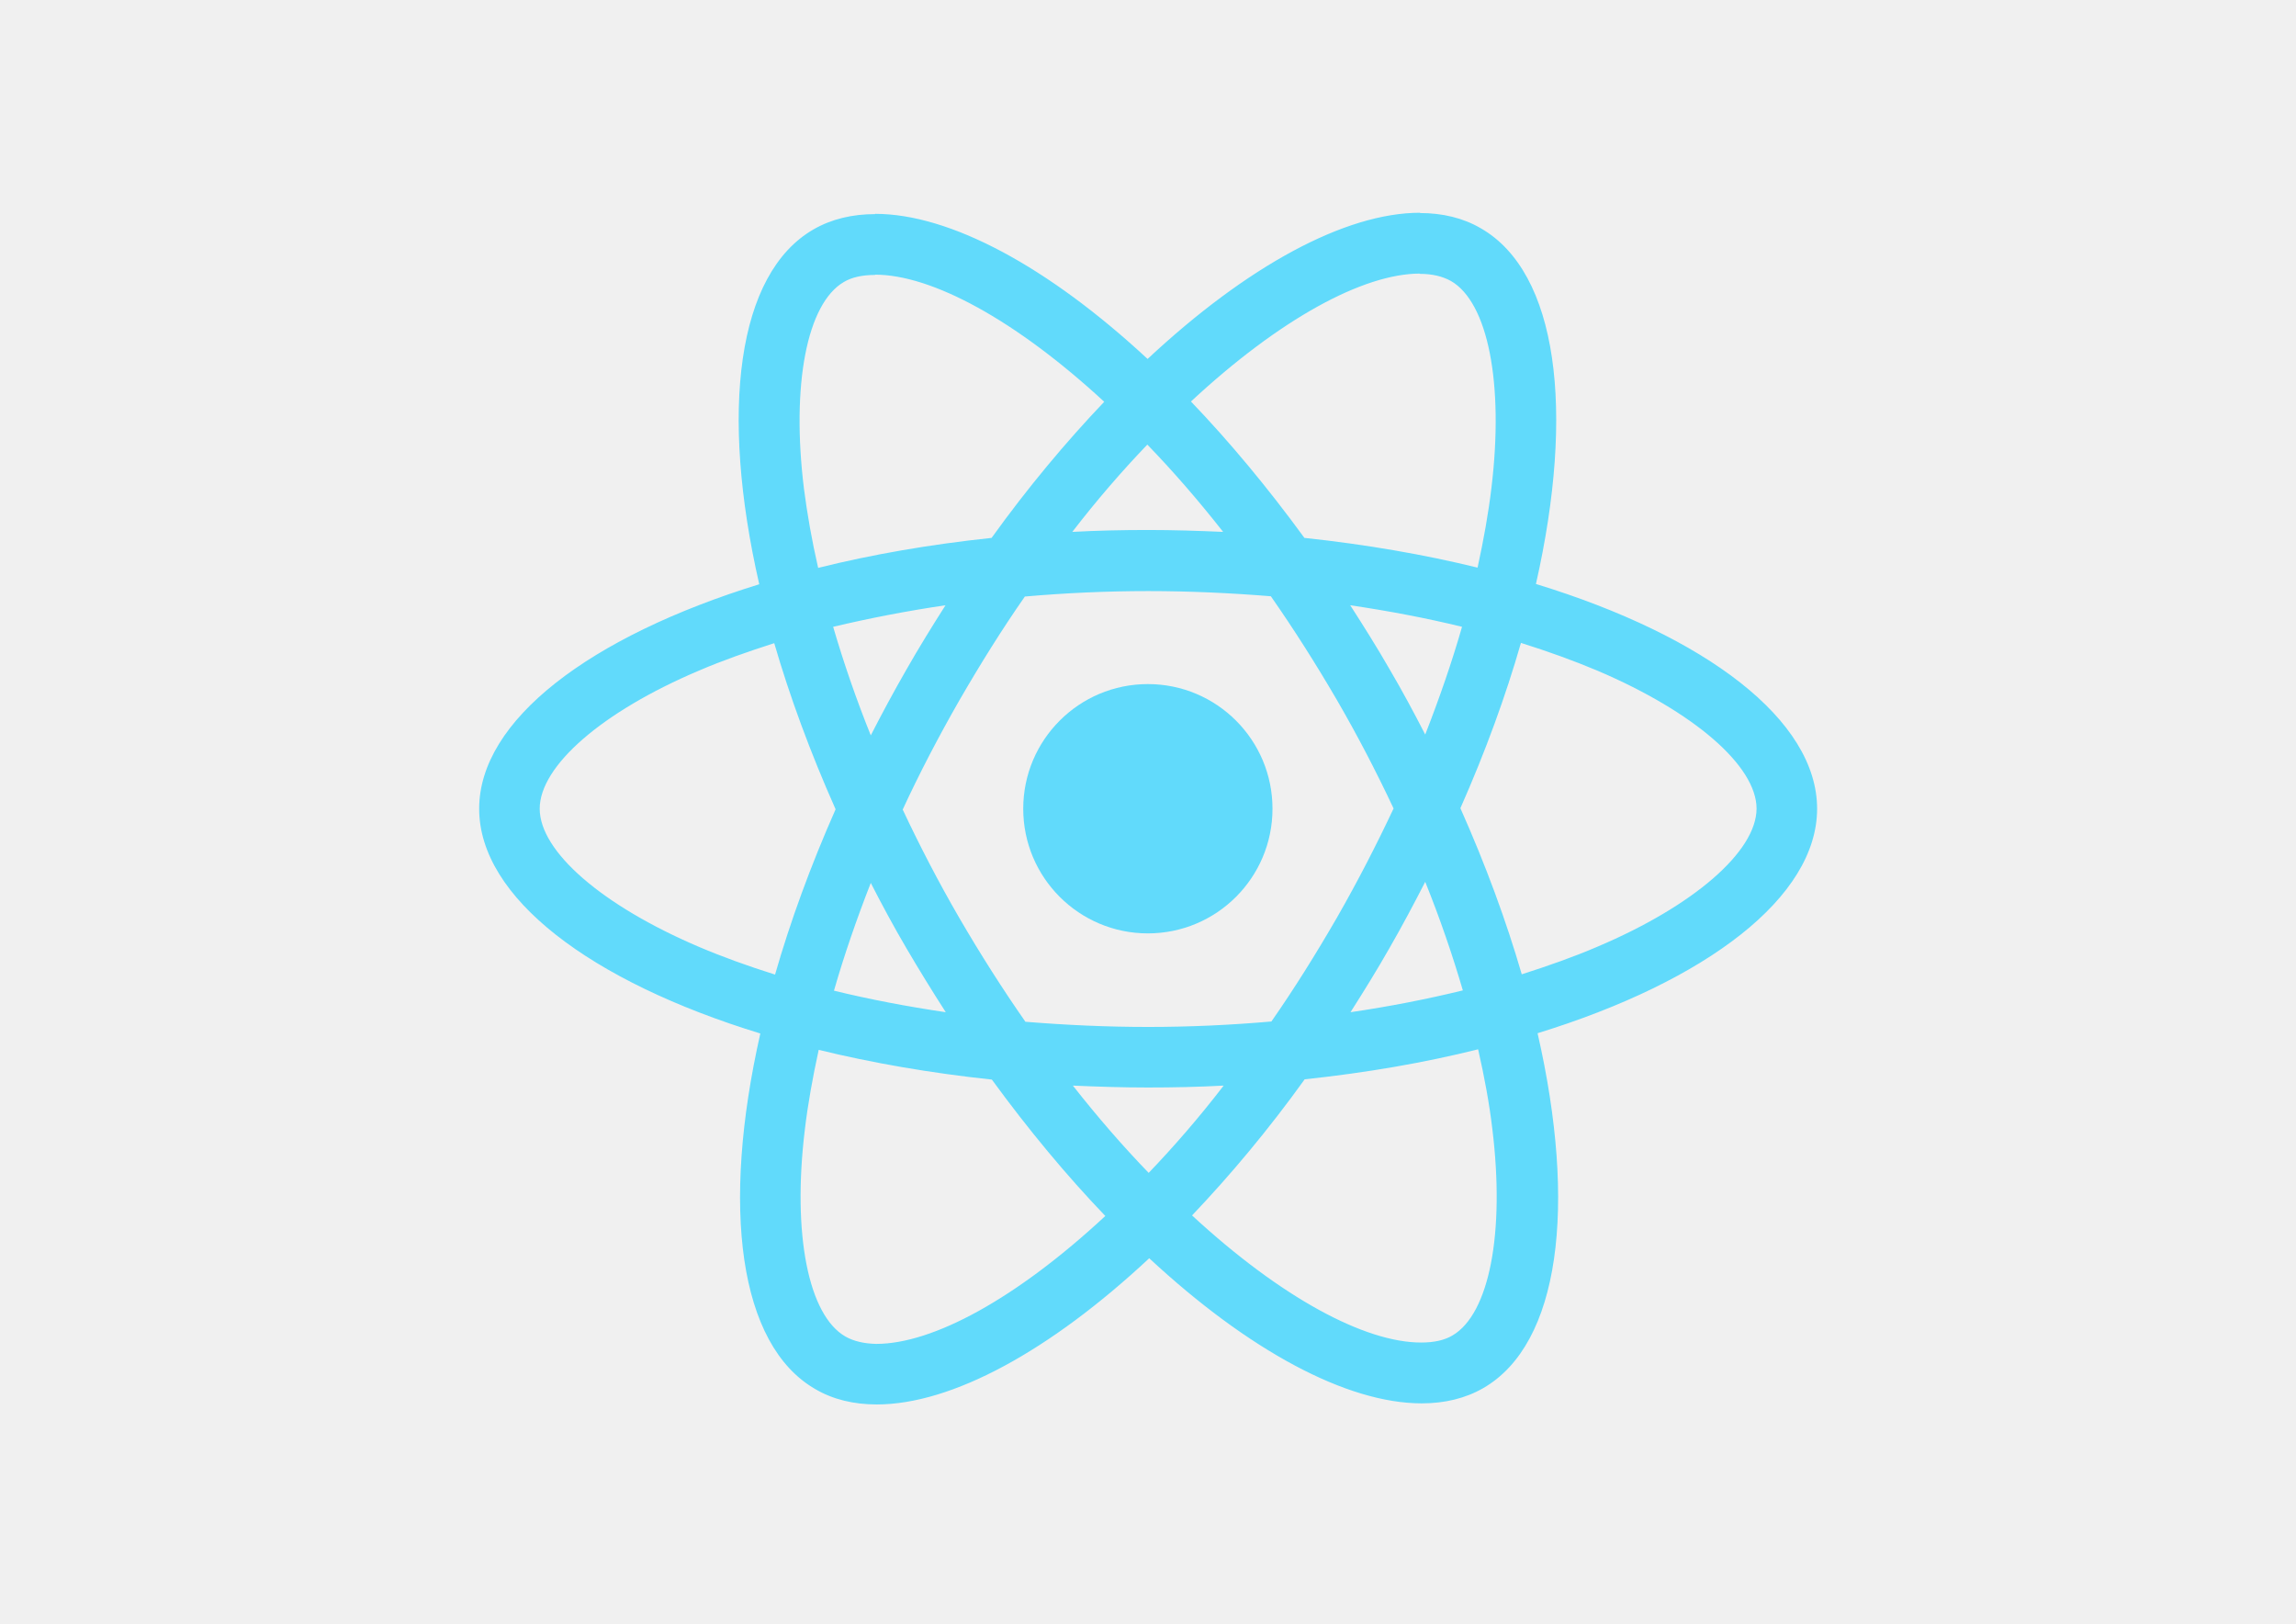
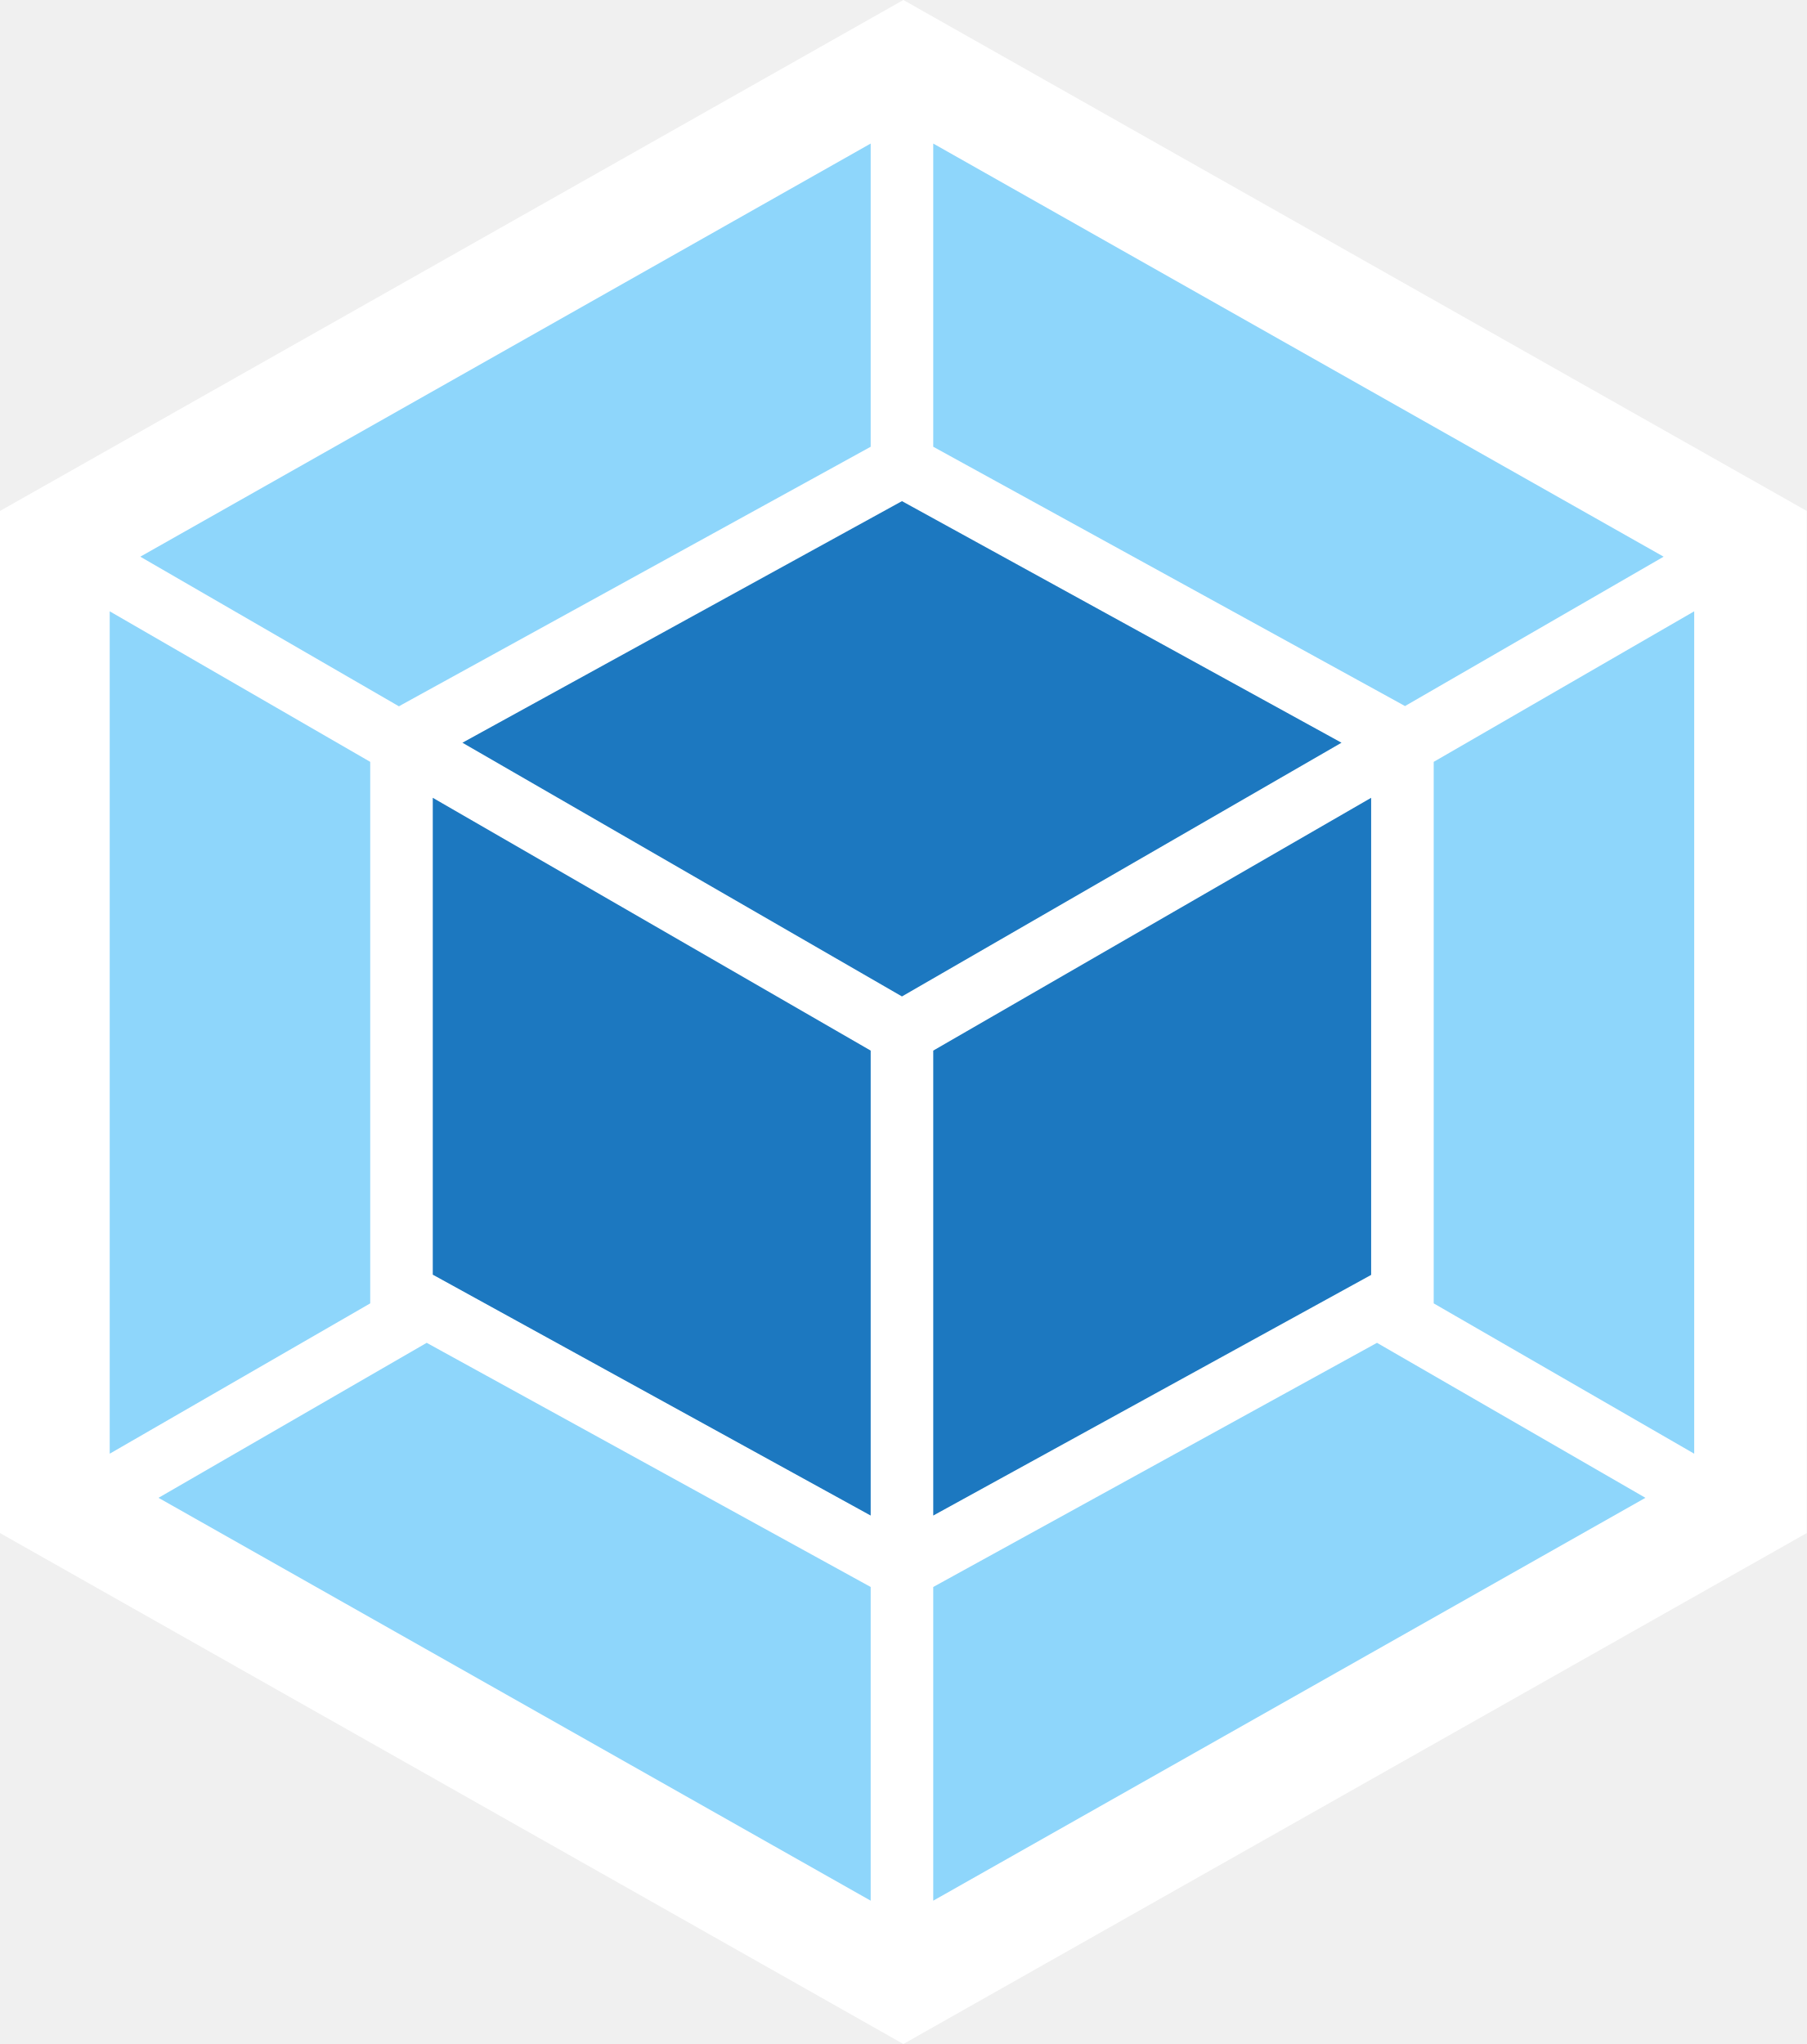
- <svg xmlns="http://www.w3.org/2000/svg" viewBox="0 0 841.9 595.3">
-   <g fill="#61DAFB">
-     <path d="M666.3 296.5c0-32.5-40.7-63.3-103.1-82.4 14.4-63.6 8-114.2-20.2-130.4-6.5-3.8-14.1-5.6-22.4-5.6v22.3c4.6 0 8.3.9 11.4 2.6 13.6 7.8 19.5 37.5 14.9 75.7-1.1 9.4-2.9 19.3-5.1 29.4-19.6-4.8-41-8.5-63.5-10.9-13.5-18.5-27.5-35.3-41.6-50 32.6-30.3 63.2-46.9 84-46.9V78c-27.5 0-63.5 19.6-99.9 53.6-36.4-33.8-72.4-53.2-99.9-53.2v22.3c20.7 0 51.4 16.5 84 46.6-14 14.7-28 31.4-41.3 49.9-22.6 2.4-44 6.1-63.6 11-2.3-10-4-19.7-5.2-29-4.7-38.2 1.1-67.9 14.6-75.8 3-1.8 6.9-2.6 11.5-2.6V78.5c-8.4 0-16 1.8-22.6 5.6-28.1 16.2-34.4 66.7-19.9 130.1-62.2 19.2-102.7 49.9-102.7 82.3 0 32.5 40.7 63.3 103.1 82.4-14.4 63.6-8 114.2 20.2 130.4 6.5 3.8 14.1 5.6 22.5 5.6 27.5 0 63.5-19.6 99.9-53.6 36.4 33.8 72.4 53.2 99.9 53.2 8.4 0 16-1.8 22.6-5.6 28.1-16.2 34.4-66.7 19.9-130.1 62-19.1 102.5-49.9 102.5-82.3zm-130.2-66.7c-3.7 12.9-8.3 26.2-13.5 39.5-4.1-8-8.4-16-13.1-24-4.6-8-9.5-15.8-14.4-23.4 14.2 2.1 27.9 4.7 41 7.9zm-45.8 106.5c-7.8 13.5-15.8 26.3-24.1 38.2-14.9 1.3-30 2-45.2 2-15.1 0-30.2-.7-45-1.9-8.3-11.9-16.4-24.6-24.2-38-7.6-13.1-14.5-26.4-20.8-39.8 6.2-13.4 13.2-26.8 20.7-39.9 7.8-13.5 15.8-26.3 24.1-38.2 14.9-1.3 30-2 45.2-2 15.1 0 30.2.7 45 1.9 8.3 11.9 16.4 24.6 24.2 38 7.6 13.1 14.5 26.4 20.8 39.8-6.3 13.4-13.2 26.8-20.7 39.9zm32.3-13c5.4 13.4 10 26.8 13.8 39.8-13.1 3.2-26.9 5.9-41.2 8 4.9-7.7 9.8-15.6 14.4-23.7 4.6-8 8.9-16.1 13-24.1zM421.2 430c-9.3-9.6-18.6-20.3-27.8-32 9 .4 18.2.7 27.5.7 9.4 0 18.7-.2 27.8-.7-9 11.7-18.3 22.4-27.5 32zm-74.4-58.9c-14.2-2.1-27.9-4.7-41-7.9 3.7-12.9 8.3-26.2 13.5-39.5 4.1 8 8.4 16 13.1 24 4.7 8 9.5 15.8 14.4 23.4zM420.7 163c9.3 9.6 18.6 20.3 27.8 32-9-.4-18.2-.7-27.5-.7-9.4 0-18.7.2-27.8.7 9-11.7 18.3-22.4 27.5-32zm-74 58.9c-4.9 7.7-9.8 15.6-14.4 23.7-4.6 8-8.9 16-13 24-5.4-13.4-10-26.8-13.8-39.8 13.1-3.1 26.9-5.8 41.2-7.9zm-90.5 125.2c-35.4-15.1-58.3-34.9-58.3-50.6 0-15.7 22.9-35.6 58.3-50.6 8.6-3.7 18-7 27.7-10.1 5.7 19.6 13.2 40 22.5 60.9-9.2 20.8-16.6 41.1-22.2 60.6-9.9-3.1-19.3-6.5-28-10.2zM310 490c-13.6-7.8-19.5-37.5-14.9-75.7 1.1-9.4 2.9-19.3 5.1-29.4 19.6 4.8 41 8.5 63.5 10.9 13.5 18.5 27.5 35.3 41.6 50-32.6 30.3-63.2 46.9-84 46.9-4.5-.1-8.3-1-11.3-2.7zm237.2-76.2c4.7 38.2-1.1 67.9-14.6 75.8-3 1.8-6.9 2.6-11.5 2.6-20.7 0-51.4-16.5-84-46.6 14-14.7 28-31.4 41.3-49.9 22.6-2.4 44-6.1 63.6-11 2.3 10.1 4.1 19.8 5.2 29.1zm38.5-66.7c-8.6 3.7-18 7-27.7 10.1-5.7-19.6-13.2-40-22.5-60.9 9.2-20.8 16.6-41.1 22.2-60.6 9.9 3.1 19.3 6.5 28.1 10.2 35.4 15.1 58.3 34.9 58.3 50.6-.1 15.7-23 35.6-58.4 50.6zM320.8 78.4z" />
-     <circle cx="420.9" cy="296.5" r="45.7" />
-     <path d="M520.5 78.1z" />
-   </g>
+ <svg xmlns="http://www.w3.org/2000/svg" viewBox="0 0 774 875.7">
+   <path fill="#FFF" d="M387 0l387 218.9v437.9L387 875.7 0 656.8V218.9z" />
+   <path fill="#8ed6fb" d="M704.9 641.7L399.8 814.3V679.9l190.1-104.6 115 66.4zm20.9-18.9V261.9l-111.6 64.5v232l111.6 64.4zM67.9 641.7L373 814.3V679.9L182.8 575.3 67.9 641.7zM47 622.8V261.9l111.6 64.5v232L47 622.8zm13.1-384.3L373 61.5v129.9L172.5 301.7l-1.6.9-110.8-64.1zm652.6 0l-312.9-177v129.9l200.5 110.2 1.6.9 110.8-64z" />
+   <path fill="#1c78c0" d="M373 649.3L185.4 546.1V341.8L373 450.1v199.2zm26.8 0l187.6-103.1V341.8L399.8 450.1v199.2zm-13.4-207zM198.1 318.2l188.3-103.5 188.3 103.5-188.3 108.7-188.3-108.7z" />
</svg>
